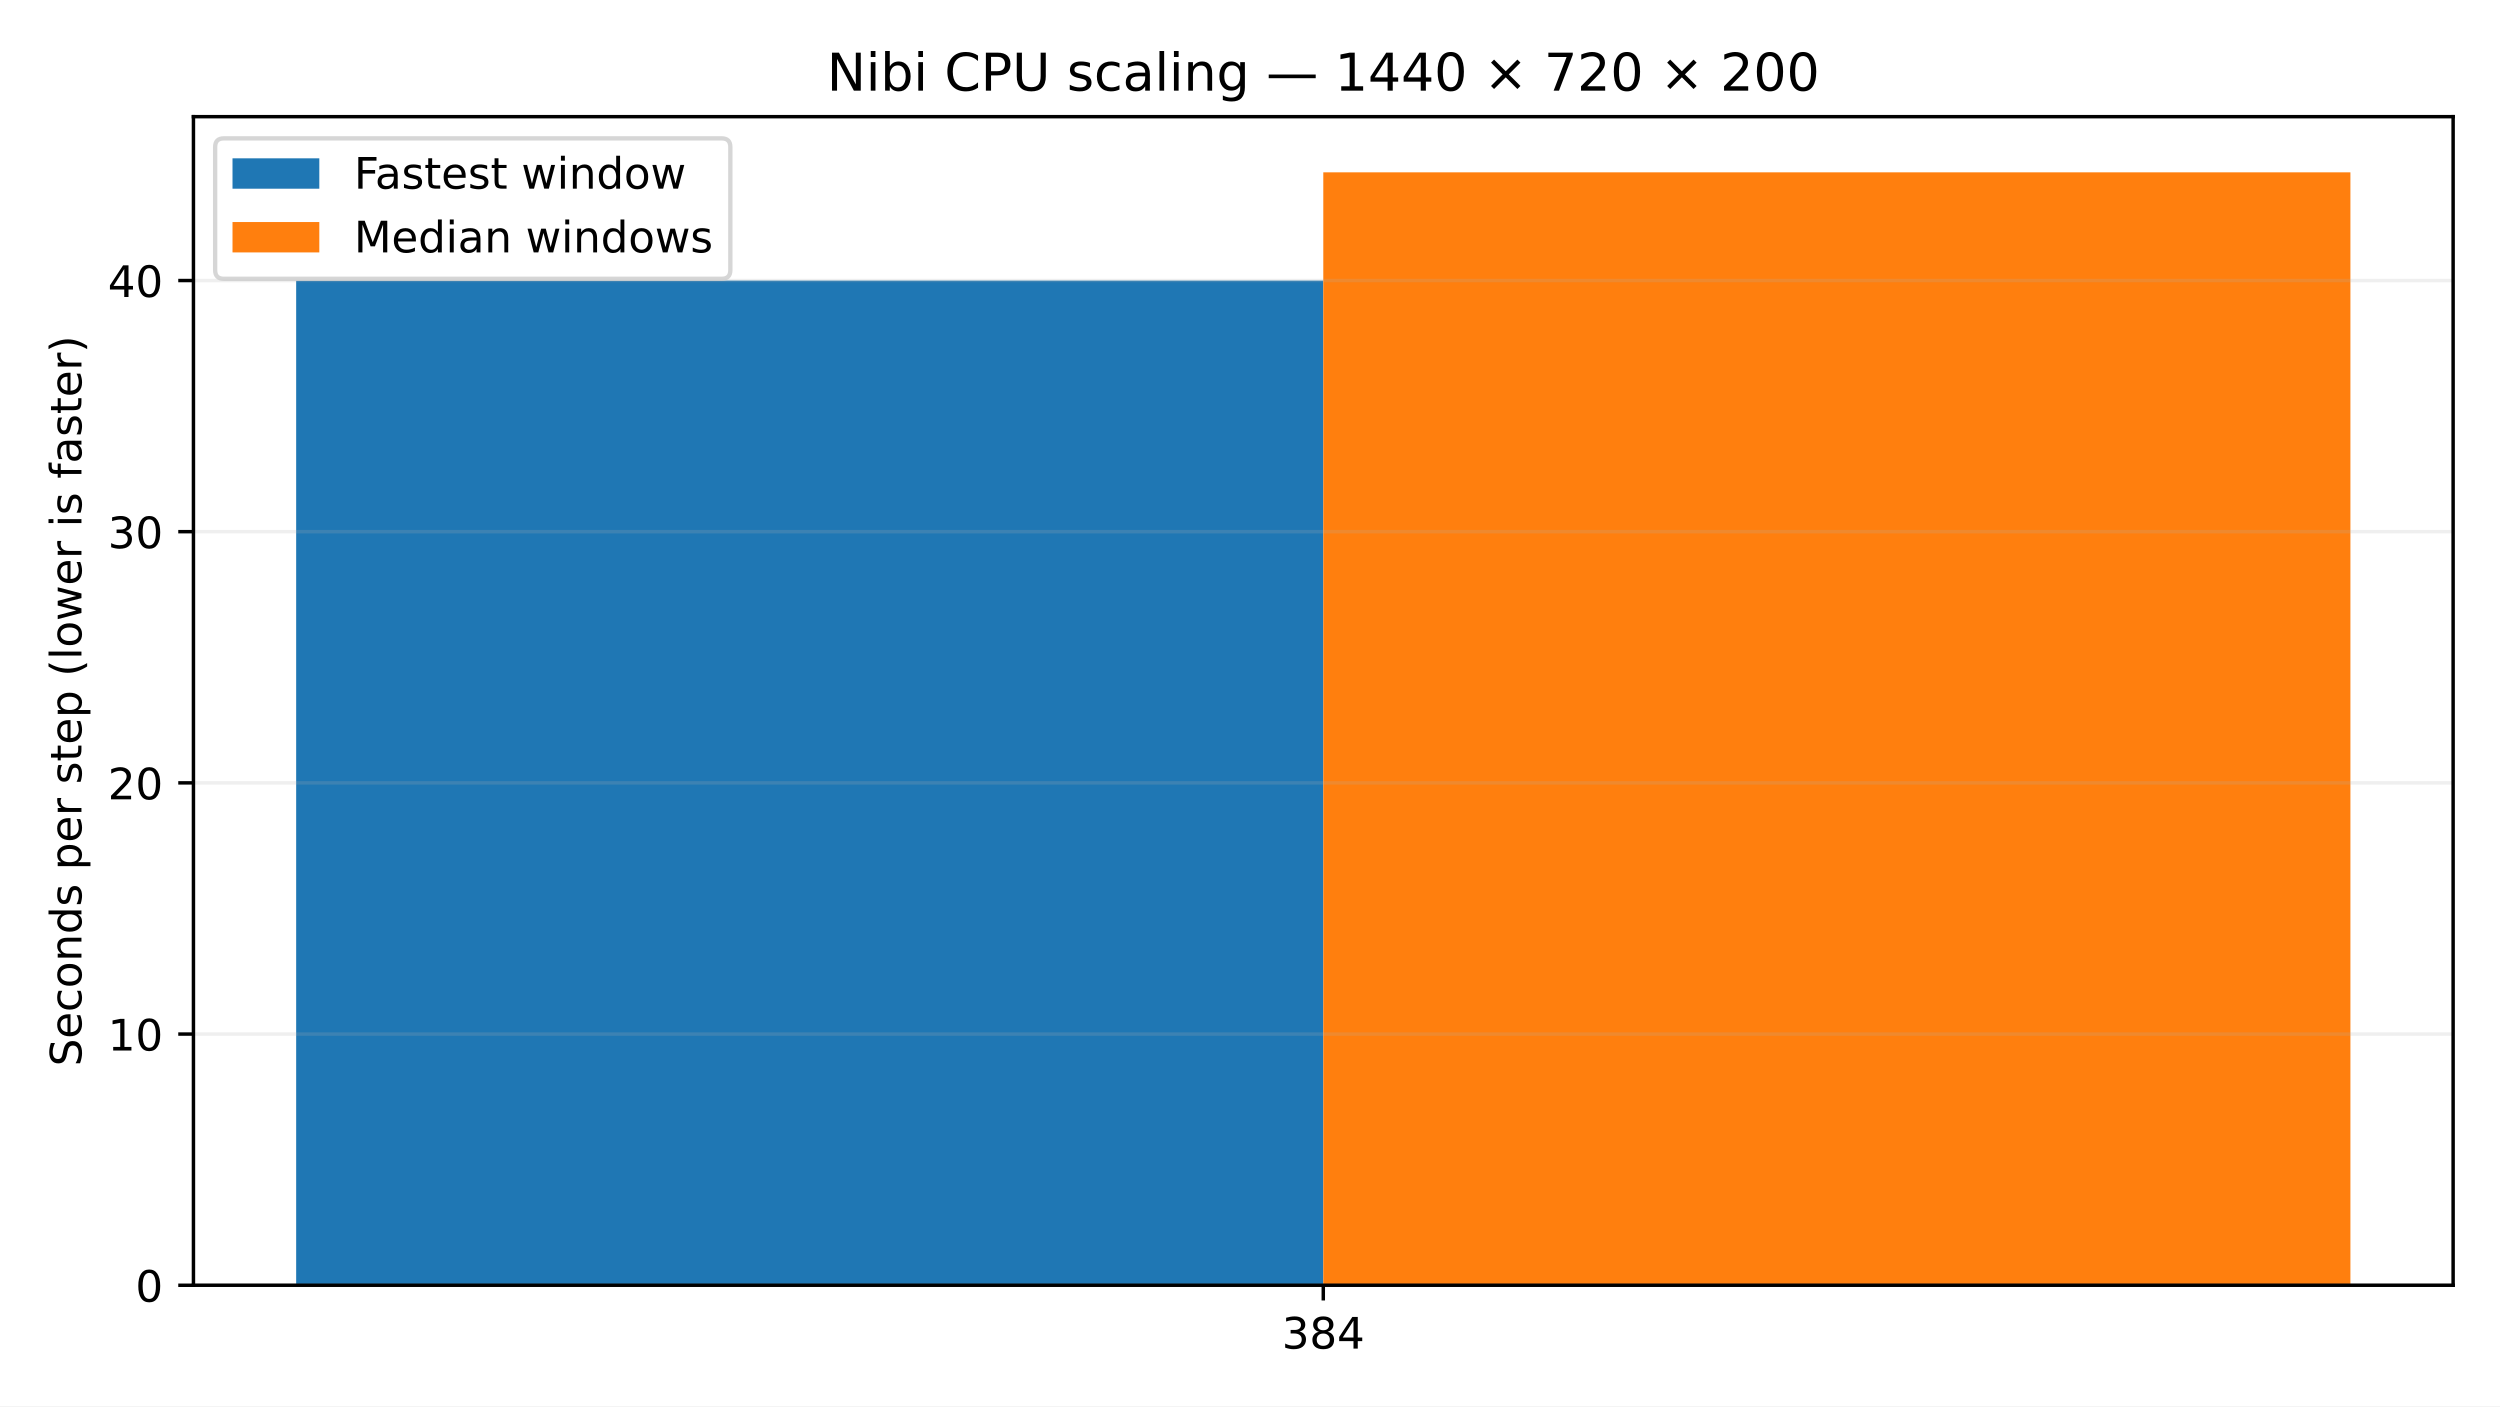
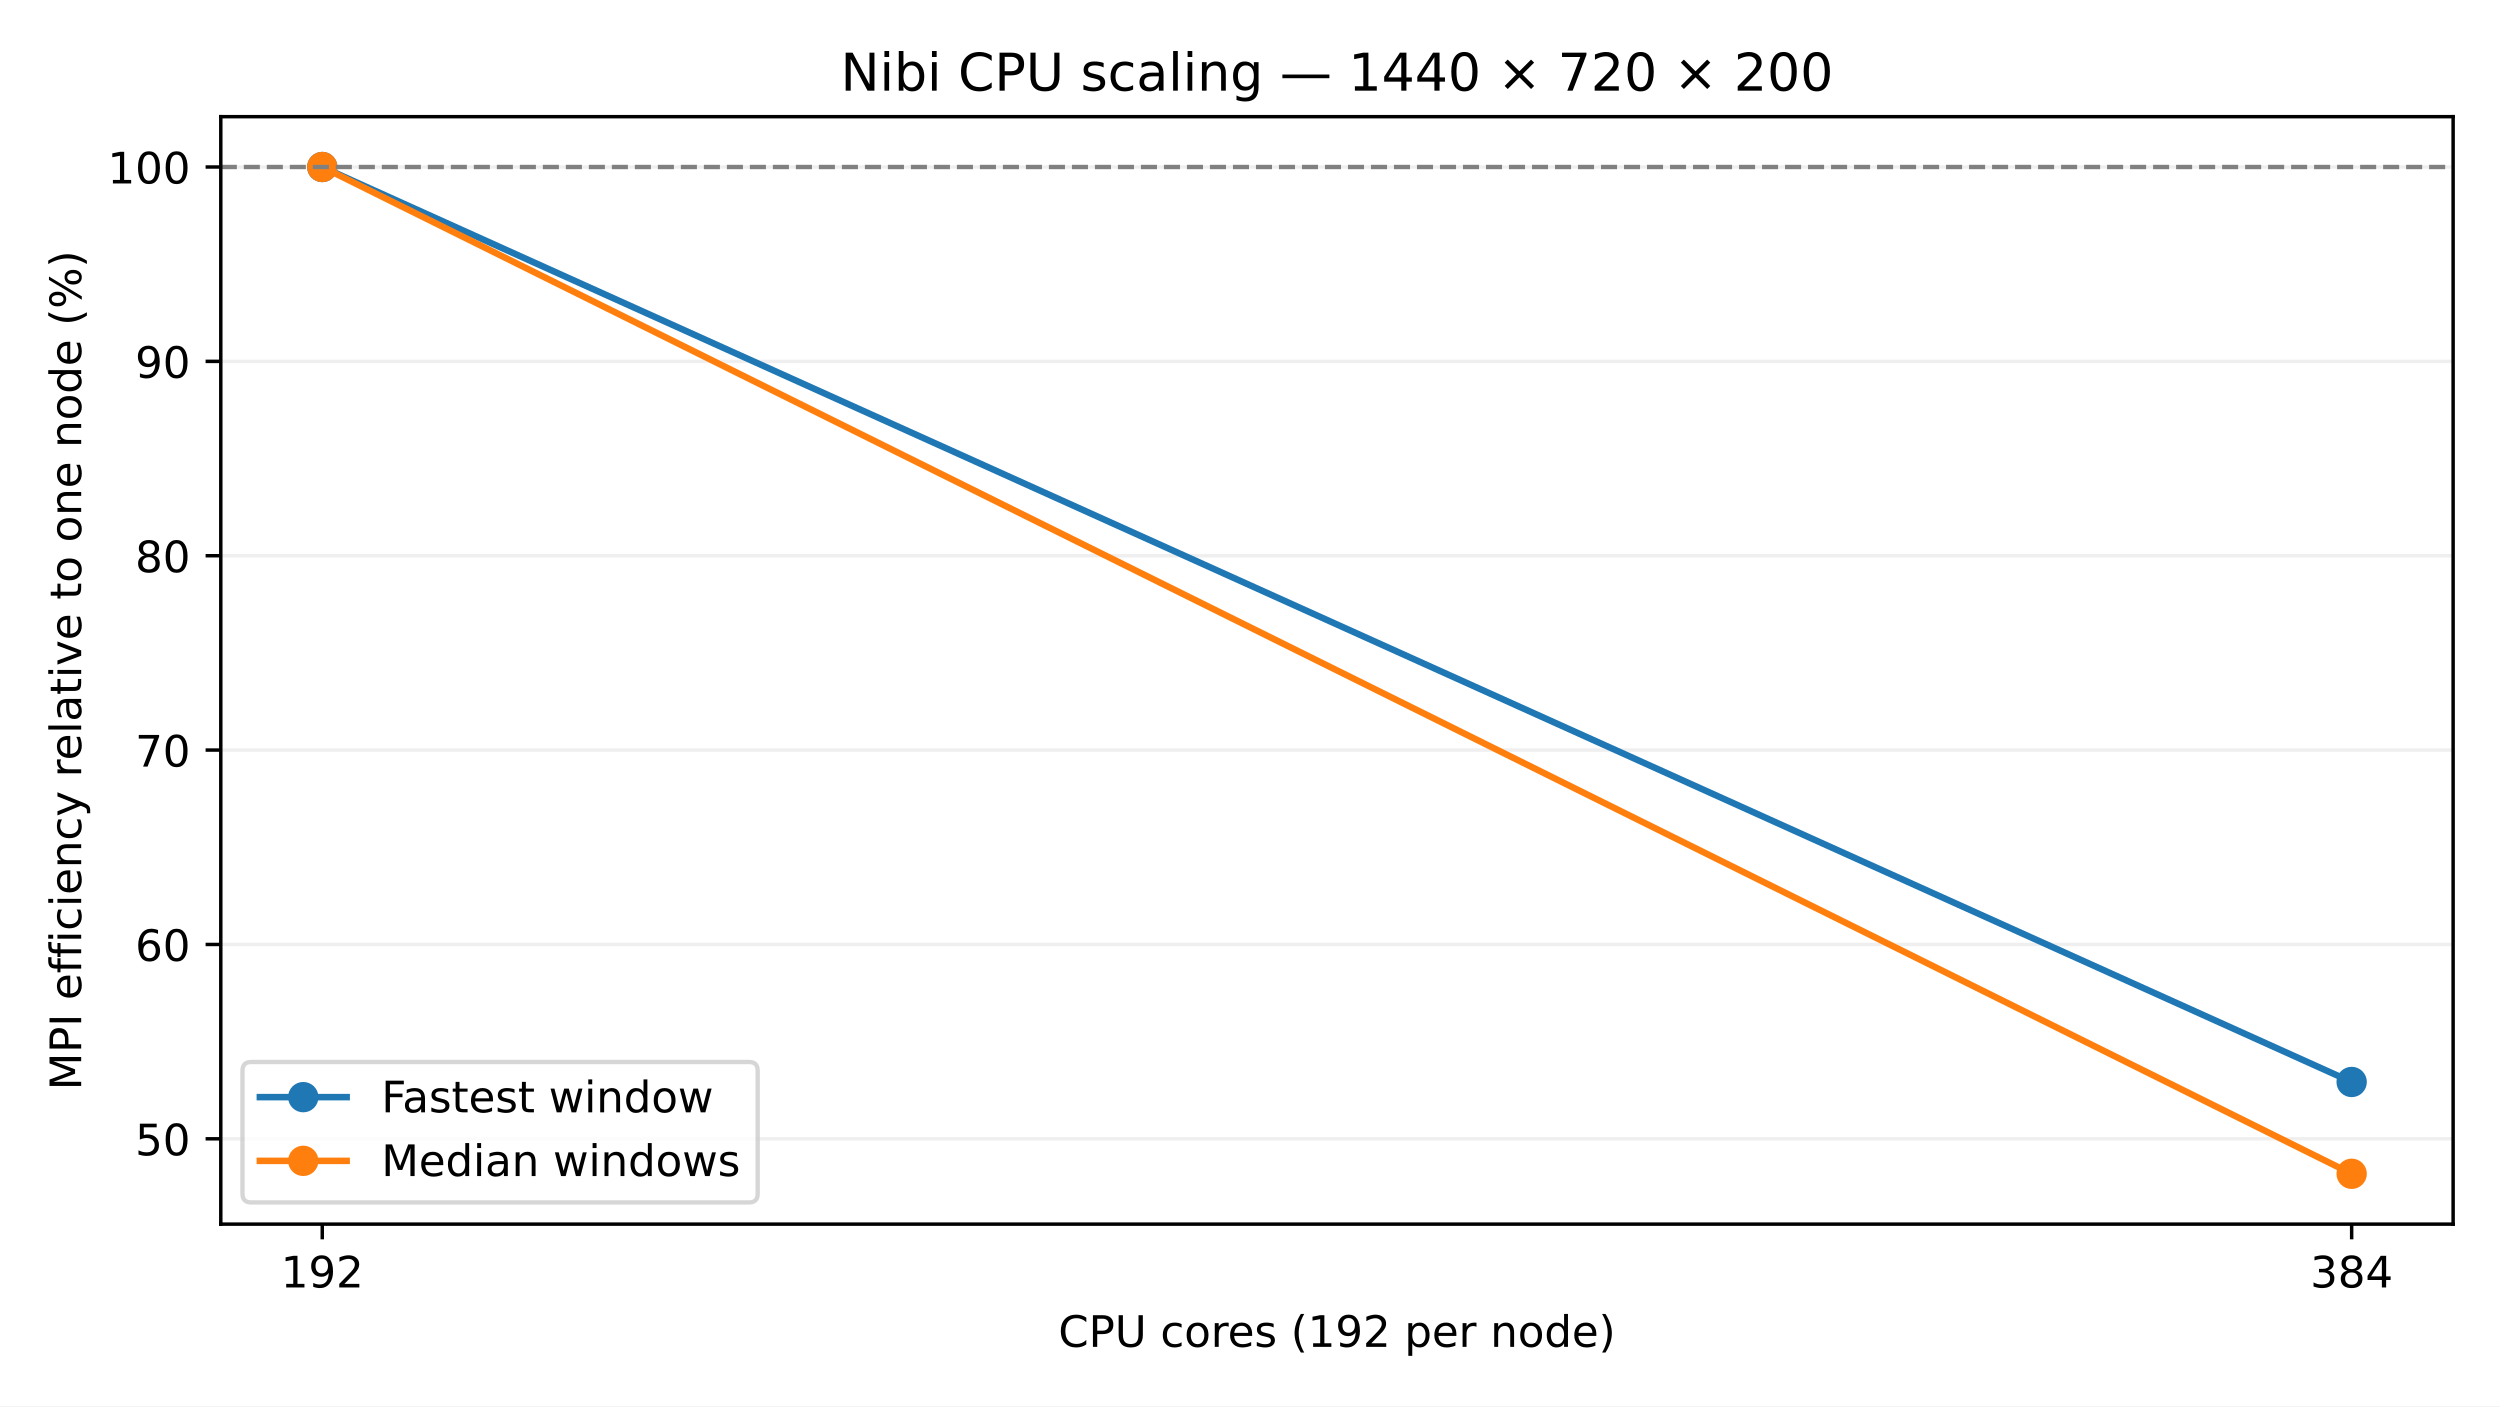
<svg xmlns="http://www.w3.org/2000/svg" xmlns:xlink="http://www.w3.org/1999/xlink" width="576pt" height="324pt" viewBox="0 0 576 324" version="1.1">
  <defs>
    <style type="text/css">*{stroke-linejoin: round; stroke-linecap: butt}</style>
  </defs>
  <g id="figure_1">
    <g id="patch_1">
      <path d="M 0 324 L 576 324 L 576 0 L 0 0 z " style="fill: #ffffff" />
    </g>
    <g id="axes_1">
      <g id="patch_2">
-         <path d="M 44.57 296.12 L 565.2 296.12 L 565.2 26.88 L 44.57 26.88 z " style="fill: #ffffff" />
-       </g>
-       <g id="patch_3">
-         <path d="M 68.235 296.12 L 304.885 296.12 L 304.885 64.645 L 68.235 64.645 z " clip-path="url(#p9a3dba7c20)" style="fill: #1f77b4" />
-       </g>
-       <g id="patch_4">
-         <path d="M 304.885 296.12 L 541.535 296.12 L 541.535 39.701 L 304.885 39.701 z " clip-path="url(#p9a3dba7c20)" style="fill: #ff7f0e" />
+         <path d="M 50.87 282.04 L 565.2 282.04 L 565.2 26.88 L 50.87 26.88 z " style="fill: #ffffff" />
      </g>
      <g id="matplotlib.axis_1">
        <g id="xtick_1">
          <g id="line2d_1">
            <defs>
              <path id="me8cf0bc661" d="M 0 0 L 0 3.5 " style="stroke: #000000; stroke-width: 0.8" />
            </defs>
            <g>
-               <use xlink:href="#me8cf0bc661" x="304.885" y="296.12" style="stroke: #000000; stroke-width: 0.8" />
+               <use xlink:href="#me8cf0bc661" x="74.249" y="282.04" style="stroke: #000000; stroke-width: 0.8" />
            </g>
          </g>
          <g id="text_1">
-             <text style="font-size: 10px; font-family: 'DejaVu Sans', 'Bitstream Vera Sans', 'Computer Modern Sans Serif', 'Lucida Grande', 'Verdana', 'Geneva', 'Lucid', 'Arial', 'Helvetica', 'Avant Garde', sans-serif; text-anchor: middle" x="304.885" y="310.718" transform="rotate(-0 304.885 310.7184)">384</text>
+             <text style="font-size: 10px; font-family: 'DejaVu Sans', 'Bitstream Vera Sans', 'Computer Modern Sans Serif', 'Lucida Grande', 'Verdana', 'Geneva', 'Lucid', 'Arial', 'Helvetica', 'Avant Garde', sans-serif; text-anchor: middle" x="74.249" y="296.638" transform="rotate(-0 74.24864 296.6384)">192</text>
          </g>
+         </g>
+         <g id="xtick_2">
+           <g id="line2d_2">
+             <g>
+               <use xlink:href="#me8cf0bc661" x="541.821" y="282.04" style="stroke: #000000; stroke-width: 0.8" />
+             </g>
+           </g>
+           <g id="text_2">
+             <text style="font-size: 10px; font-family: 'DejaVu Sans', 'Bitstream Vera Sans', 'Computer Modern Sans Serif', 'Lucida Grande', 'Verdana', 'Geneva', 'Lucid', 'Arial', 'Helvetica', 'Avant Garde', sans-serif; text-anchor: middle" x="541.821" y="296.638" transform="rotate(-0 541.8214 296.6384)">384</text>
+           </g>
+         </g>
+         <g id="text_3">
+           <text style="font-size: 10px; font-family: 'DejaVu Sans', 'Bitstream Vera Sans', 'Computer Modern Sans Serif', 'Lucida Grande', 'Verdana', 'Geneva', 'Lucid', 'Arial', 'Helvetica', 'Avant Garde', sans-serif; text-anchor: middle" x="308.035" y="310.317" transform="rotate(-0 308.035 310.3166)">CPU cores (192 per node)</text>
        </g>
      </g>
      <g id="matplotlib.axis_2">
        <g id="ytick_1">
-           <g id="line2d_2">
-             <path d="M 44.57 296.12 L 565.2 296.12 " clip-path="url(#p9a3dba7c20)" style="fill: none; stroke: #b0b0b0; stroke-opacity: 0.2; stroke-width: 0.8; stroke-linecap: square" />
+           <g id="line2d_3">
+             <path d="M 50.87 262.383 L 565.2 262.383 " clip-path="url(#p777e0786b3)" style="fill: none; stroke: #b0b0b0; stroke-opacity: 0.2; stroke-width: 0.8; stroke-linecap: square" />
          </g>
-           <g id="line2d_3">
+           <g id="line2d_4">
            <defs>
              <path id="mbfc9aa8378" d="M 0 0 L -3.5 0 " style="stroke: #000000; stroke-width: 0.8" />
            </defs>
            <g>
-               <use xlink:href="#mbfc9aa8378" x="44.57" y="296.12" style="stroke: #000000; stroke-width: 0.8" />
+               <use xlink:href="#mbfc9aa8378" x="50.87" y="262.383" style="stroke: #000000; stroke-width: 0.8" />
            </g>
          </g>
-           <g id="text_2">
-             <text style="font-size: 10px; font-family: 'DejaVu Sans', 'Bitstream Vera Sans', 'Computer Modern Sans Serif', 'Lucida Grande', 'Verdana', 'Geneva', 'Lucid', 'Arial', 'Helvetica', 'Avant Garde', sans-serif; text-anchor: end" x="37.57" y="299.919" transform="rotate(-0 37.57 299.9192)">0</text>
+           <g id="text_4">
+             <text style="font-size: 10px; font-family: 'DejaVu Sans', 'Bitstream Vera Sans', 'Computer Modern Sans Serif', 'Lucida Grande', 'Verdana', 'Geneva', 'Lucid', 'Arial', 'Helvetica', 'Avant Garde', sans-serif; text-anchor: end" x="43.87" y="266.183" transform="rotate(-0 43.87 266.1826)">50</text>
          </g>
        </g>
        <g id="ytick_2">
-           <g id="line2d_4">
-             <path d="M 44.57 238.248 L 565.2 238.248 " clip-path="url(#p9a3dba7c20)" style="fill: none; stroke: #b0b0b0; stroke-opacity: 0.2; stroke-width: 0.8; stroke-linecap: square" />
+           <g id="line2d_5">
+             <path d="M 50.87 217.602 L 565.2 217.602 " clip-path="url(#p777e0786b3)" style="fill: none; stroke: #b0b0b0; stroke-opacity: 0.2; stroke-width: 0.8; stroke-linecap: square" />
          </g>
-           <g id="line2d_5">
+           <g id="line2d_6">
            <g>
-               <use xlink:href="#mbfc9aa8378" x="44.57" y="238.248" style="stroke: #000000; stroke-width: 0.8" />
+               <use xlink:href="#mbfc9aa8378" x="50.87" y="217.602" style="stroke: #000000; stroke-width: 0.8" />
            </g>
          </g>
-           <g id="text_3">
-             <text style="font-size: 10px; font-family: 'DejaVu Sans', 'Bitstream Vera Sans', 'Computer Modern Sans Serif', 'Lucida Grande', 'Verdana', 'Geneva', 'Lucid', 'Arial', 'Helvetica', 'Avant Garde', sans-serif; text-anchor: end" x="37.57" y="242.047" transform="rotate(-0 37.57 242.0468)">10</text>
+           <g id="text_5">
+             <text style="font-size: 10px; font-family: 'DejaVu Sans', 'Bitstream Vera Sans', 'Computer Modern Sans Serif', 'Lucida Grande', 'Verdana', 'Geneva', 'Lucid', 'Arial', 'Helvetica', 'Avant Garde', sans-serif; text-anchor: end" x="43.87" y="221.402" transform="rotate(-0 43.87 221.4016)">60</text>
          </g>
        </g>
        <g id="ytick_3">
-           <g id="line2d_6">
-             <path d="M 44.57 180.375 L 565.2 180.375 " clip-path="url(#p9a3dba7c20)" style="fill: none; stroke: #b0b0b0; stroke-opacity: 0.2; stroke-width: 0.8; stroke-linecap: square" />
+           <g id="line2d_7">
+             <path d="M 50.87 172.821 L 565.2 172.821 " clip-path="url(#p777e0786b3)" style="fill: none; stroke: #b0b0b0; stroke-opacity: 0.2; stroke-width: 0.8; stroke-linecap: square" />
          </g>
-           <g id="line2d_7">
+           <g id="line2d_8">
            <g>
-               <use xlink:href="#mbfc9aa8378" x="44.57" y="180.375" style="stroke: #000000; stroke-width: 0.8" />
+               <use xlink:href="#mbfc9aa8378" x="50.87" y="172.821" style="stroke: #000000; stroke-width: 0.8" />
            </g>
          </g>
-           <g id="text_4">
-             <text style="font-size: 10px; font-family: 'DejaVu Sans', 'Bitstream Vera Sans', 'Computer Modern Sans Serif', 'Lucida Grande', 'Verdana', 'Geneva', 'Lucid', 'Arial', 'Helvetica', 'Avant Garde', sans-serif; text-anchor: end" x="37.57" y="184.174" transform="rotate(-0 37.57 184.1743)">20</text>
+           <g id="text_6">
+             <text style="font-size: 10px; font-family: 'DejaVu Sans', 'Bitstream Vera Sans', 'Computer Modern Sans Serif', 'Lucida Grande', 'Verdana', 'Geneva', 'Lucid', 'Arial', 'Helvetica', 'Avant Garde', sans-serif; text-anchor: end" x="43.87" y="176.621" transform="rotate(-0 43.87 176.6205)">70</text>
          </g>
        </g>
        <g id="ytick_4">
-           <g id="line2d_8">
-             <path d="M 44.57 122.503 L 565.2 122.503 " clip-path="url(#p9a3dba7c20)" style="fill: none; stroke: #b0b0b0; stroke-opacity: 0.2; stroke-width: 0.8; stroke-linecap: square" />
+           <g id="line2d_9">
+             <path d="M 50.87 128.04 L 565.2 128.04 " clip-path="url(#p777e0786b3)" style="fill: none; stroke: #b0b0b0; stroke-opacity: 0.2; stroke-width: 0.8; stroke-linecap: square" />
          </g>
-           <g id="line2d_9">
+           <g id="line2d_10">
            <g>
-               <use xlink:href="#mbfc9aa8378" x="44.57" y="122.503" style="stroke: #000000; stroke-width: 0.8" />
+               <use xlink:href="#mbfc9aa8378" x="50.87" y="128.04" style="stroke: #000000; stroke-width: 0.8" />
            </g>
          </g>
-           <g id="text_5">
-             <text style="font-size: 10px; font-family: 'DejaVu Sans', 'Bitstream Vera Sans', 'Computer Modern Sans Serif', 'Lucida Grande', 'Verdana', 'Geneva', 'Lucid', 'Arial', 'Helvetica', 'Avant Garde', sans-serif; text-anchor: end" x="37.57" y="126.302" transform="rotate(-0 37.57 126.3019)">30</text>
+           <g id="text_7">
+             <text style="font-size: 10px; font-family: 'DejaVu Sans', 'Bitstream Vera Sans', 'Computer Modern Sans Serif', 'Lucida Grande', 'Verdana', 'Geneva', 'Lucid', 'Arial', 'Helvetica', 'Avant Garde', sans-serif; text-anchor: end" x="43.87" y="131.839" transform="rotate(-0 43.87 131.8395)">80</text>
          </g>
        </g>
        <g id="ytick_5">
-           <g id="line2d_10">
-             <path d="M 44.57 64.63 L 565.2 64.63 " clip-path="url(#p9a3dba7c20)" style="fill: none; stroke: #b0b0b0; stroke-opacity: 0.2; stroke-width: 0.8; stroke-linecap: square" />
+           <g id="line2d_11">
+             <path d="M 50.87 83.259 L 565.2 83.259 " clip-path="url(#p777e0786b3)" style="fill: none; stroke: #b0b0b0; stroke-opacity: 0.2; stroke-width: 0.8; stroke-linecap: square" />
          </g>
-           <g id="line2d_11">
+           <g id="line2d_12">
            <g>
-               <use xlink:href="#mbfc9aa8378" x="44.57" y="64.63" style="stroke: #000000; stroke-width: 0.8" />
+               <use xlink:href="#mbfc9aa8378" x="50.87" y="83.259" style="stroke: #000000; stroke-width: 0.8" />
            </g>
          </g>
-           <g id="text_6">
-             <text style="font-size: 10px; font-family: 'DejaVu Sans', 'Bitstream Vera Sans', 'Computer Modern Sans Serif', 'Lucida Grande', 'Verdana', 'Geneva', 'Lucid', 'Arial', 'Helvetica', 'Avant Garde', sans-serif; text-anchor: end" x="37.57" y="68.429" transform="rotate(-0 37.57 68.4294)">40</text>
+           <g id="text_8">
+             <text style="font-size: 10px; font-family: 'DejaVu Sans', 'Bitstream Vera Sans', 'Computer Modern Sans Serif', 'Lucida Grande', 'Verdana', 'Geneva', 'Lucid', 'Arial', 'Helvetica', 'Avant Garde', sans-serif; text-anchor: end" x="43.87" y="87.058" transform="rotate(-0 43.87 87.05844)">90</text>
          </g>
        </g>
-         <g id="text_7">
-           <text style="font-size: 10px; font-family: 'DejaVu Sans', 'Bitstream Vera Sans', 'Computer Modern Sans Serif', 'Lucida Grande', 'Verdana', 'Geneva', 'Lucid', 'Arial', 'Helvetica', 'Avant Garde', sans-serif; text-anchor: middle" x="18.765" y="161.5" transform="rotate(-90 18.76531 161.5)">Seconds per step (lower is faster)</text>
+         <g id="ytick_6">
+           <g id="line2d_13">
+             <path d="M 50.87 38.478 L 565.2 38.478 " clip-path="url(#p777e0786b3)" style="fill: none; stroke: #b0b0b0; stroke-opacity: 0.2; stroke-width: 0.8; stroke-linecap: square" />
+           </g>
+           <g id="line2d_14">
+             <g>
+               <use xlink:href="#mbfc9aa8378" x="50.87" y="38.478" style="stroke: #000000; stroke-width: 0.8" />
+             </g>
+           </g>
+           <g id="text_9">
+             <text style="font-size: 10px; font-family: 'DejaVu Sans', 'Bitstream Vera Sans', 'Computer Modern Sans Serif', 'Lucida Grande', 'Verdana', 'Geneva', 'Lucid', 'Arial', 'Helvetica', 'Avant Garde', sans-serif; text-anchor: end" x="43.87" y="42.277" transform="rotate(-0 43.87 42.2774)">100</text>
+           </g>
+         </g>
+         <g id="text_10">
+           <text style="font-size: 10px; font-family: 'DejaVu Sans', 'Bitstream Vera Sans', 'Computer Modern Sans Serif', 'Lucida Grande', 'Verdana', 'Geneva', 'Lucid', 'Arial', 'Helvetica', 'Avant Garde', sans-serif; text-anchor: middle" x="18.703" y="154.46" transform="rotate(-90 18.70281 154.46)">MPI efficiency relative to one node (%)</text>
        </g>
      </g>
+       <g id="line2d_15">
+         <path d="M 74.249 38.478 L 541.821 249.287 " clip-path="url(#p777e0786b3)" style="fill: none; stroke: #1f77b4; stroke-width: 1.5; stroke-linecap: square" />
+         <defs>
+           <path id="mf7736f0205" d="M 0 3 C 0.796 3 1.559 2.684 2.121 2.121 C 2.684 1.559 3 0.796 3 0 C 3 -0.796 2.684 -1.559 2.121 -2.121 C 1.559 -2.684 0.796 -3 0 -3 C -0.796 -3 -1.559 -2.684 -2.121 -2.121 C -2.684 -1.559 -3 -0.796 -3 0 C -3 0.796 -2.684 1.559 -2.121 2.121 C -1.559 2.684 -0.796 3 0 3 z " style="stroke: #1f77b4" />
+         </defs>
+         <g clip-path="url(#p777e0786b3)">
+           <use xlink:href="#mf7736f0205" x="74.249" y="38.478" style="fill: #1f77b4; stroke: #1f77b4" />
+           <use xlink:href="#mf7736f0205" x="541.821" y="249.287" style="fill: #1f77b4; stroke: #1f77b4" />
+         </g>
+       </g>
+       <g id="line2d_16">
+         <path d="M 74.249 38.478 L 541.821 270.442 " clip-path="url(#p777e0786b3)" style="fill: none; stroke: #ff7f0e; stroke-width: 1.5; stroke-linecap: square" />
+         <defs>
+           <path id="m260d90857d" d="M 0 3 C 0.796 3 1.559 2.684 2.121 2.121 C 2.684 1.559 3 0.796 3 0 C 3 -0.796 2.684 -1.559 2.121 -2.121 C 1.559 -2.684 0.796 -3 0 -3 C -0.796 -3 -1.559 -2.684 -2.121 -2.121 C -2.684 -1.559 -3 -0.796 -3 0 C -3 0.796 -2.684 1.559 -2.121 2.121 C -1.559 2.684 -0.796 3 0 3 z " style="stroke: #ff7f0e" />
+         </defs>
+         <g clip-path="url(#p777e0786b3)">
+           <use xlink:href="#m260d90857d" x="74.249" y="38.478" style="fill: #ff7f0e; stroke: #ff7f0e" />
+           <use xlink:href="#m260d90857d" x="541.821" y="270.442" style="fill: #ff7f0e; stroke: #ff7f0e" />
+         </g>
+       </g>
+       <g id="line2d_17">
+         <path d="M 50.87 38.478 L 565.2 38.478 " clip-path="url(#p777e0786b3)" style="fill: none; stroke-dasharray: 3.7,1.6; stroke-dashoffset: 0; stroke: #808080" />
+       </g>
+       <g id="patch_3">
+         <path d="M 50.87 282.04 L 50.87 26.88 " style="fill: none; stroke: #000000; stroke-width: 0.8; stroke-linejoin: miter; stroke-linecap: square" />
+       </g>
+       <g id="patch_4">
+         <path d="M 565.2 282.04 L 565.2 26.88 " style="fill: none; stroke: #000000; stroke-width: 0.8; stroke-linejoin: miter; stroke-linecap: square" />
+       </g>
      <g id="patch_5">
-         <path d="M 44.57 296.12 L 44.57 26.88 " style="fill: none; stroke: #000000; stroke-width: 0.8; stroke-linejoin: miter; stroke-linecap: square" />
+         <path d="M 50.87 282.04 L 565.2 282.04 " style="fill: none; stroke: #000000; stroke-width: 0.8; stroke-linejoin: miter; stroke-linecap: square" />
      </g>
      <g id="patch_6">
-         <path d="M 565.2 296.12 L 565.2 26.88 " style="fill: none; stroke: #000000; stroke-width: 0.8; stroke-linejoin: miter; stroke-linecap: square" />
+         <path d="M 50.87 26.88 L 565.2 26.88 " style="fill: none; stroke: #000000; stroke-width: 0.8; stroke-linejoin: miter; stroke-linecap: square" />
      </g>
-       <g id="patch_7">
-         <path d="M 44.57 296.12 L 565.2 296.12 " style="fill: none; stroke: #000000; stroke-width: 0.8; stroke-linejoin: miter; stroke-linecap: square" />
-       </g>
-       <g id="patch_8">
-         <path d="M 44.57 26.88 L 565.2 26.88 " style="fill: none; stroke: #000000; stroke-width: 0.8; stroke-linejoin: miter; stroke-linecap: square" />
-       </g>
-       <g id="text_8">
-         <text style="font-size: 12px; font-family: 'DejaVu Sans', 'Bitstream Vera Sans', 'Computer Modern Sans Serif', 'Lucida Grande', 'Verdana', 'Geneva', 'Lucid', 'Arial', 'Helvetica', 'Avant Garde', sans-serif; text-anchor: middle" x="304.885" y="20.88" transform="rotate(-0 304.885 20.88)">Nibi CPU scaling — 1440 × 720 × 200</text>
+       <g id="text_11">
+         <text style="font-size: 12px; font-family: 'DejaVu Sans', 'Bitstream Vera Sans', 'Computer Modern Sans Serif', 'Lucida Grande', 'Verdana', 'Geneva', 'Lucid', 'Arial', 'Helvetica', 'Avant Garde', sans-serif; text-anchor: middle" x="308.035" y="20.88" transform="rotate(-0 308.035 20.88)">Nibi CPU scaling — 1440 × 720 × 200</text>
      </g>
      <g id="legend_1">
-         <g id="patch_9">
-           <path d="M 51.57 64.236 L 166.27 64.236 Q 168.27 64.236 168.27 62.236 L 168.27 33.88 Q 168.27 31.88 166.27 31.88 L 51.57 31.88 Q 49.57 31.88 49.57 33.88 L 49.57 62.236 Q 49.57 64.236 51.57 64.236 z " style="fill: #ffffff; opacity: 0.8; stroke: #cccccc; stroke-linejoin: miter" />
+         <g id="patch_7">
+           <path d="M 57.87 277.04 L 172.57 277.04 Q 174.57 277.04 174.57 275.04 L 174.57 246.684 Q 174.57 244.684 172.57 244.684 L 57.87 244.684 Q 55.87 244.684 55.87 246.684 L 55.87 275.04 Q 55.87 277.04 57.87 277.04 z " style="fill: #ffffff; opacity: 0.8; stroke: #cccccc; stroke-linejoin: miter" />
        </g>
-         <g id="patch_10">
-           <path d="M 53.57 43.478 L 73.57 43.478 L 73.57 36.478 L 53.57 36.478 z " style="fill: #1f77b4" />
+         <g id="line2d_18">
+           <path d="M 59.87 252.782 L 69.87 252.782 L 79.87 252.782 " style="fill: none; stroke: #1f77b4; stroke-width: 1.5; stroke-linecap: square" />
+           <g>
+             <use xlink:href="#mf7736f0205" x="69.87" y="252.782" style="fill: #1f77b4; stroke: #1f77b4" />
+           </g>
        </g>
-         <g id="text_9">
-           <text style="font-size: 10px; font-family: 'DejaVu Sans', 'Bitstream Vera Sans', 'Computer Modern Sans Serif', 'Lucida Grande', 'Verdana', 'Geneva', 'Lucid', 'Arial', 'Helvetica', 'Avant Garde', sans-serif; text-anchor: start" x="81.57" y="43.478" transform="rotate(-0 81.57 43.47844)">Fastest window</text>
+         <g id="text_12">
+           <text style="font-size: 10px; font-family: 'DejaVu Sans', 'Bitstream Vera Sans', 'Computer Modern Sans Serif', 'Lucida Grande', 'Verdana', 'Geneva', 'Lucid', 'Arial', 'Helvetica', 'Avant Garde', sans-serif; text-anchor: start" x="87.87" y="256.282" transform="rotate(-0 87.87 256.2822)">Fastest window</text>
        </g>
-         <g id="patch_11">
-           <path d="M 53.57 58.157 L 73.57 58.157 L 73.57 51.157 L 53.57 51.157 z " style="fill: #ff7f0e" />
+         <g id="line2d_19">
+           <path d="M 59.87 267.46 L 69.87 267.46 L 79.87 267.46 " style="fill: none; stroke: #ff7f0e; stroke-width: 1.5; stroke-linecap: square" />
+           <g>
+             <use xlink:href="#m260d90857d" x="69.87" y="267.46" style="fill: #ff7f0e; stroke: #ff7f0e" />
+           </g>
        </g>
-         <g id="text_10">
-           <text style="font-size: 10px; font-family: 'DejaVu Sans', 'Bitstream Vera Sans', 'Computer Modern Sans Serif', 'Lucida Grande', 'Verdana', 'Geneva', 'Lucid', 'Arial', 'Helvetica', 'Avant Garde', sans-serif; text-anchor: start" x="81.57" y="58.157" transform="rotate(-0 81.57 58.15656)">Median windows</text>
+         <g id="text_13">
+           <text style="font-size: 10px; font-family: 'DejaVu Sans', 'Bitstream Vera Sans', 'Computer Modern Sans Serif', 'Lucida Grande', 'Verdana', 'Geneva', 'Lucid', 'Arial', 'Helvetica', 'Avant Garde', sans-serif; text-anchor: start" x="87.87" y="270.96" transform="rotate(-0 87.87 270.9603)">Median windows</text>
        </g>
      </g>
    </g>
  </g>
  <defs>
-     <clipPath id="p9a3dba7c20">
-       <rect x="44.57" y="26.88" width="520.63" height="269.24" />
+     <clipPath id="p777e0786b3">
+       <rect x="50.87" y="26.88" width="514.33" height="255.16" />
    </clipPath>
  </defs>
</svg>
